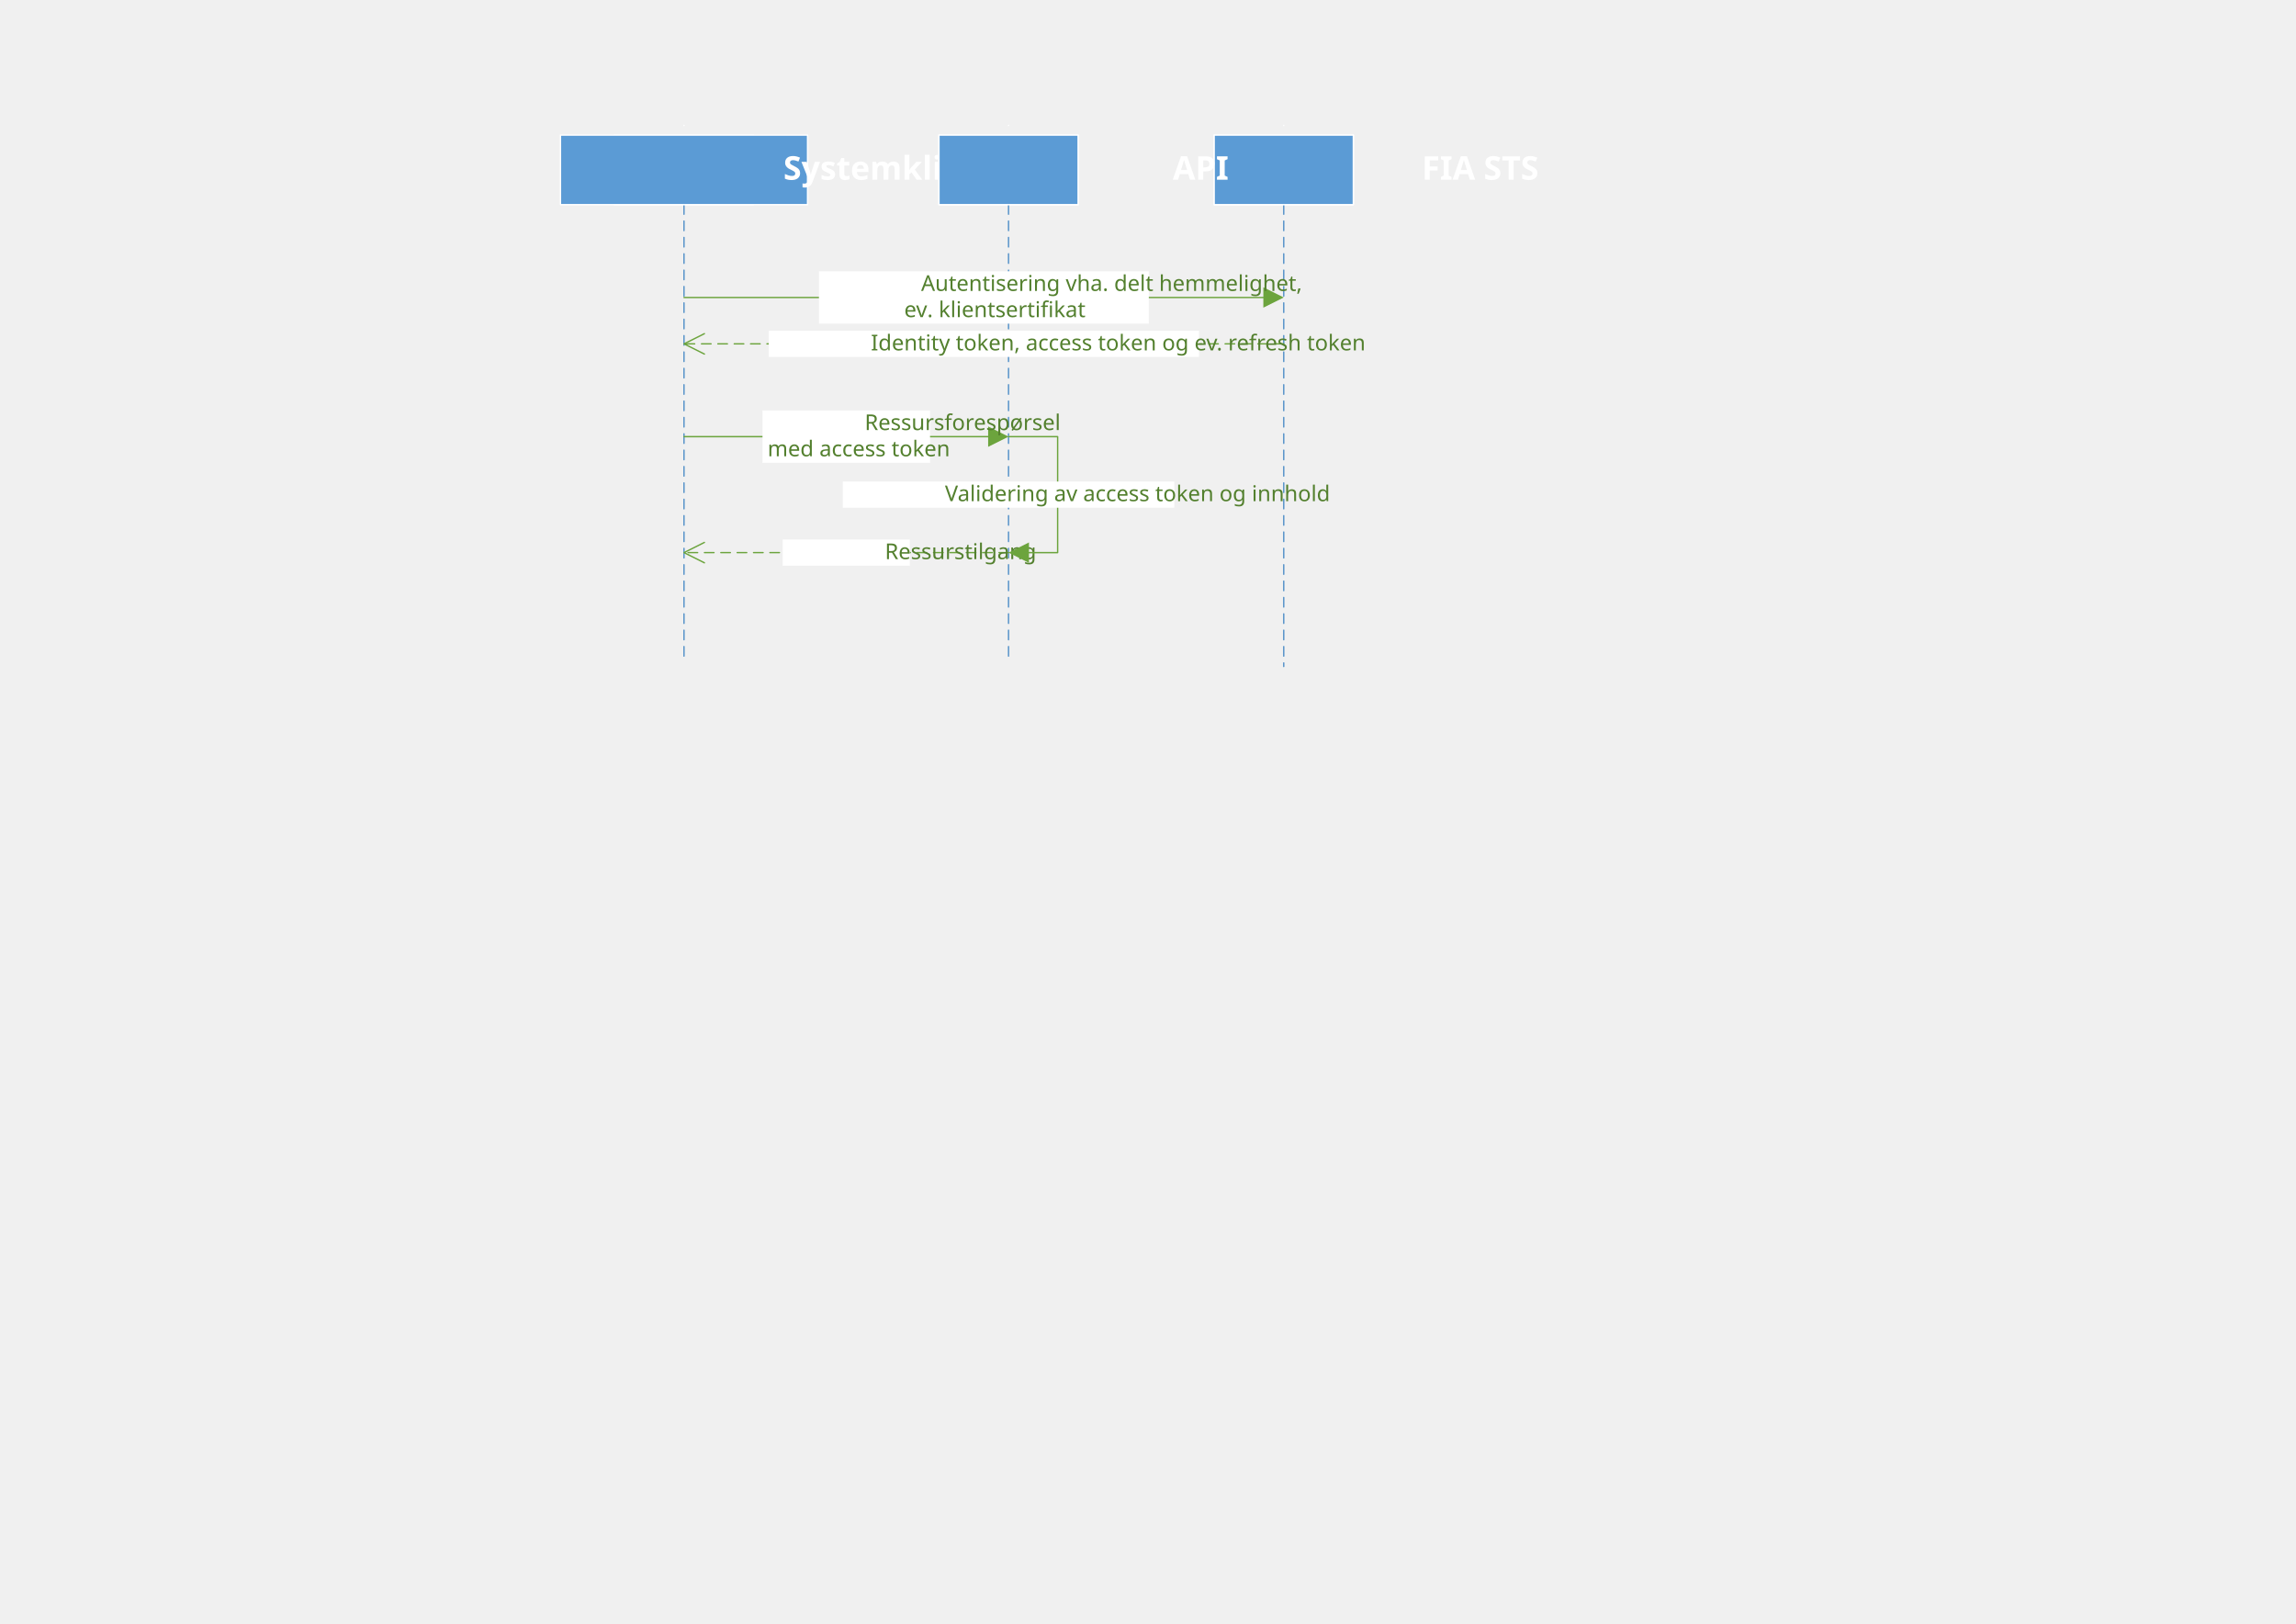
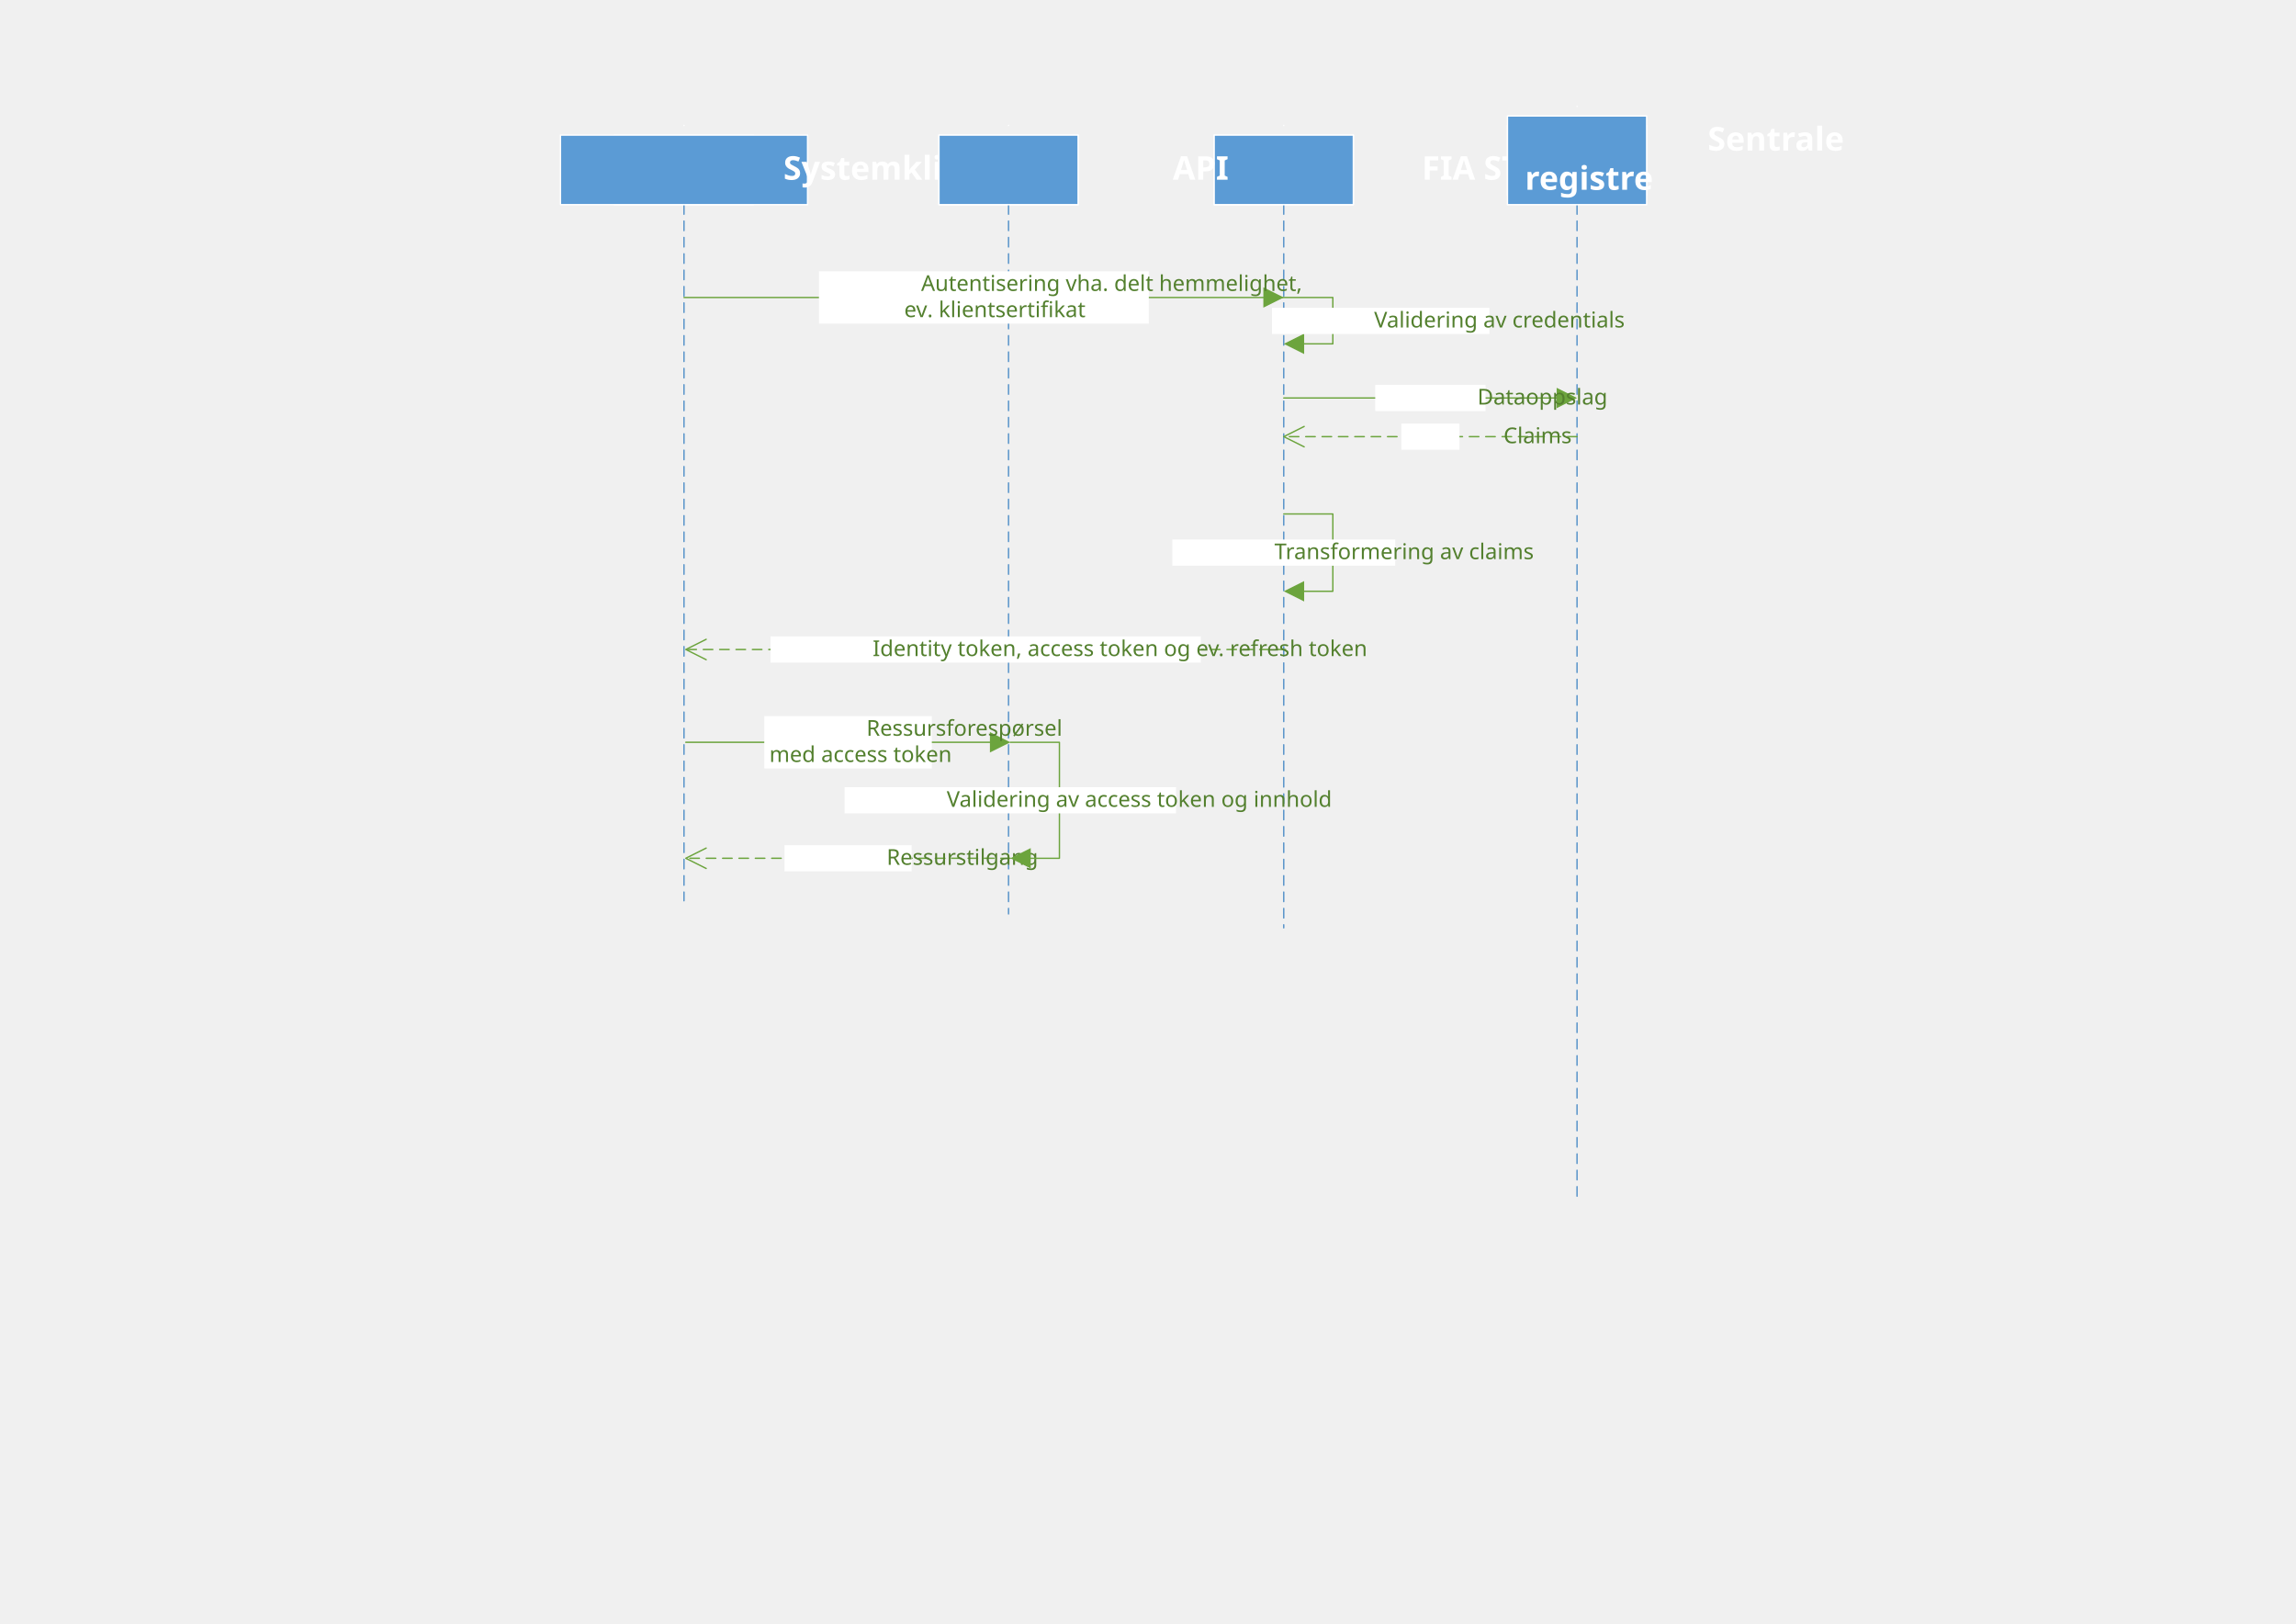
- <svg xmlns="http://www.w3.org/2000/svg" xmlns:ns1="http://schemas.microsoft.com/visio/2003/SVGExtensions/" xmlns:xlink="http://www.w3.org/1999/xlink" width="11.693in" height="8.268in" viewBox="0 0 841.89 595.276" xml:space="preserve" color-interpolation-filters="sRGB" class="st10">
+ <svg xmlns="http://www.w3.org/2000/svg" xmlns:ns1="http://schemas.microsoft.com/visio/2003/SVGExtensions/" xmlns:xlink="http://www.w3.org/1999/xlink" width="11.693in" height="8.268in" viewBox="0 0 841.89 595.276" xml:space="preserve" color-interpolation-filters="sRGB" class="st11">
  <ns1:documentProperties ns1:langID="1033" ns1:metric="true" ns1:viewMarkup="false">
    <ns1:userDefs>
      <ns1:ud ns1:nameU="msvNoAutoConnect" ns1:prompt="" ns1:val="VT0(1):26" />
    </ns1:userDefs>
  </ns1:documentProperties>
  <style type="text/css">
	
		.st1 {fill:#5b9bd5;stroke:#ffffff;stroke-linecap:round;stroke-linejoin:round;stroke-width:0.5}
		.st2 {stroke:#5592c9;stroke-dasharray:3.5,2.5;stroke-linecap:round;stroke-linejoin:round;stroke-width:0.5}
		.st3 {fill:#ffffff;font-family:Calibri;font-size:1em;font-weight:bold}
		.st4 {marker-end:url(#mrkr4-45);stroke:#6ca43d;stroke-linecap:round;stroke-linejoin:round;stroke-width:0.5}
		.st5 {fill:#6ca43d;fill-opacity:1;stroke:#6ca43d;stroke-opacity:1;stroke-width:0.134}
		.st6 {fill:#ffffff;stroke:none;stroke-linecap:butt;stroke-width:7.2}
		.st7 {fill:#53802e;font-family:Calibri;font-size:0.667em}
		.st8 {font-size:1em}
- 		.st9 {marker-end:url(#mrkr3-62);stroke:#6ca43d;stroke-dasharray:3.5,2.5;stroke-linecap:round;stroke-linejoin:round;stroke-width:0.5}
- 		.st10 {fill:none;fill-rule:evenodd;font-size:12px;overflow:visible;stroke-linecap:square;stroke-miterlimit:3}
+ 		.st9 {fill:#ffffff;stroke:none;stroke-linecap:butt}
+ 		.st10 {marker-end:url(#mrkr3-62);stroke:#6ca43d;stroke-dasharray:3.5,2.5;stroke-linecap:round;stroke-linejoin:round;stroke-width:0.5}
+ 		.st11 {fill:none;fill-rule:evenodd;font-size:12px;overflow:visible;stroke-linecap:square;stroke-miterlimit:3}
	
	</style>
  <defs id="Markers">
    <g id="lend4">
      <path d="M 2 1 L 0 0 L 2 -1 L 2 1 " style="stroke:none" />
    </g>
    <marker id="mrkr4-45" class="st5" ns1:arrowType="4" ns1:arrowSize="3" ns1:setback="14.96" refX="-14.96" orient="auto" markerUnits="strokeWidth" overflow="visible">
      <use xlink:href="#lend4" transform="scale(-7.48,-7.48) " />
    </marker>
    <g id="lend3">
      <path d="M 2 1 L 0 0 L 2 -1 " style="stroke-linecap:round;stroke-linejoin:round;fill:none" />
    </g>
    <marker id="mrkr3-62" class="st5" ns1:arrowType="3" ns1:arrowSize="3" orient="auto" markerUnits="strokeWidth" overflow="visible">
      <use xlink:href="#lend3" transform="scale(-7.48,-7.48) " />
    </marker>
  </defs>
  <g ns1:mID="0" ns1:index="1" ns1:groupContext="foregroundPage">
    <ns1:userDefs>
      <ns1:ud ns1:nameU="msvThemeOrder" ns1:val="VT0(0):26" />
    </ns1:userDefs>
    <ns1:pageProperties ns1:drawingScale="0.0393701" ns1:pageScale="0.0393701" ns1:drawingUnits="24" ns1:shadowOffsetX="8.50394" ns1:shadowOffsetY="-8.50394" />
    <ns1:layer ns1:name="Connector" ns1:index="0" />
    <g id="group64-1" transform="translate(205.512,-520.243)" ns1:mID="64" ns1:groupContext="group">
      <ns1:userDefs>
        <ns1:ud ns1:nameU="visVersion" ns1:prompt="" ns1:val="VT0(15):26" />
        <ns1:ud ns1:nameU="ShowActor" ns1:prompt="" ns1:val="VT0(0):5" />
        <ns1:ud ns1:nameU="ShowDestruction" ns1:prompt="" ns1:val="VT0(0):5" />
      </ns1:userDefs>
-       <g id="shape65-2" ns1:mID="65" ns1:groupContext="shape" transform="translate(19.7866,1.13687E-013)">
+       <g id="shape65-2" ns1:mID="65" ns1:groupContext="shape" transform="translate(19.7866,0)">
        <rect x="0" y="569.764" width="51.024" height="25.512" class="st1" />
      </g>
      <g id="shape66-4" ns1:mID="66" ns1:groupContext="shape" transform="translate(36.7944,-29.0551)">
        <path d="M8.5 595.28 a0 0 0 1 1 0 0 a0 0 0 1 1 0 0 Z" class="st1" />
      </g>
-       <g id="shape67-6" ns1:mID="67" ns1:groupContext="shape" transform="translate(30.1989,183.528)">
+       <g id="shape67-6" ns1:mID="67" ns1:groupContext="shape" transform="translate(30.1989,272.819)">
				</g>
      <g id="shape68-8" ns1:mID="68" ns1:groupContext="shape" transform="translate(640.574,595.276) rotate(90)">
-         <path d="M0 595.28 L165.91 595.28" class="st2" />
+         <path d="M0 595.28 L255.2 595.28" class="st2" />
      </g>
      <g id="shape64-11" ns1:mID="64" ns1:groupContext="groupContent">
        <ns1:textBlock ns1:margins="rect(4,4,4,4)" ns1:tabSpace="42.5197" />
        <ns1:textRect cx="45.298" cy="582.52" width="90.6" height="25.512" />
        <rect x="0" y="569.764" width="90.597" height="25.512" class="st1" />
        <text x="13.1" y="586.12" class="st3" ns1:langID="1044">
          <ns1:paragraph ns1:horizAlign="1" />
          <ns1:tabList />Systemklient</text>
      </g>
    </g>
    <g id="group69-14" transform="translate(445.211,-520.243)" ns1:mID="69" ns1:groupContext="group">
      <ns1:userDefs>
        <ns1:ud ns1:nameU="visVersion" ns1:prompt="" ns1:val="VT0(15):26" />
        <ns1:ud ns1:nameU="ShowActor" ns1:prompt="" ns1:val="VT0(0):5" />
        <ns1:ud ns1:nameU="ShowDestruction" ns1:prompt="" ns1:val="VT0(0):5" />
      </ns1:userDefs>
      <g id="shape70-15" ns1:mID="70" ns1:groupContext="shape">
        <rect x="0" y="569.764" width="51.024" height="25.512" class="st1" />
      </g>
      <g id="shape71-17" ns1:mID="71" ns1:groupContext="shape" transform="translate(17.0079,-29.0551)">
        <path d="M8.5 595.28 a0 0 0 1 1 0 0 a0 0 0 1 1 0 0 Z" class="st1" />
      </g>
-       <g id="shape72-19" ns1:mID="72" ns1:groupContext="shape" transform="translate(17.0079,186.929)">
+       <g id="shape72-19" ns1:mID="72" ns1:groupContext="shape" transform="translate(17.0079,282.74)">
				</g>
      <g id="shape73-21" ns1:mID="73" ns1:groupContext="shape" transform="translate(620.787,595.276) rotate(90)">
-         <path d="M0 595.28 L169.31 595.28" class="st2" />
+         <path d="M0 595.28 L265.12 595.28" class="st2" />
      </g>
      <g id="shape69-24" ns1:mID="69" ns1:groupContext="groupContent">
        <ns1:textBlock ns1:margins="rect(4,4,4,4)" ns1:tabSpace="42.5197" />
        <ns1:textRect cx="25.512" cy="582.52" width="51.03" height="25.512" />
        <rect x="0" y="569.764" width="51.024" height="25.512" class="st1" />
        <text x="7.52" y="586.12" class="st3" ns1:langID="1044">
          <ns1:paragraph ns1:horizAlign="1" />
          <ns1:tabList />FIA STS</text>
      </g>
    </g>
    <g id="group80-27" transform="translate(344.298,-520.243)" ns1:mID="80" ns1:groupContext="group">
      <ns1:userDefs>
        <ns1:ud ns1:nameU="visVersion" ns1:prompt="" ns1:val="VT0(15):26" />
        <ns1:ud ns1:nameU="ShowActor" ns1:prompt="" ns1:val="VT0(0):5" />
        <ns1:ud ns1:nameU="ShowDestruction" ns1:prompt="" ns1:val="VT0(0):5" />
      </ns1:userDefs>
      <g id="shape81-28" ns1:mID="81" ns1:groupContext="shape">
        <rect x="0" y="569.764" width="51.024" height="25.512" class="st1" />
      </g>
      <g id="shape82-30" ns1:mID="82" ns1:groupContext="shape" transform="translate(17.0079,-29.0551)">
        <path d="M8.5 595.28 a0 0 0 1 1 0 0 a0 0 0 1 1 0 0 Z" class="st1" />
      </g>
-       <g id="shape83-32" ns1:mID="83" ns1:groupContext="shape" transform="translate(17.0079,183.528)">
+       <g id="shape83-32" ns1:mID="83" ns1:groupContext="shape" transform="translate(17.0079,277.638)">
				</g>
      <g id="shape84-34" ns1:mID="84" ns1:groupContext="shape" transform="translate(620.787,595.276) rotate(90)">
-         <path d="M0 595.28 L165.91 595.28" class="st2" />
+         <path d="M0 595.28 L260.02 595.28" class="st2" />
      </g>
      <g id="shape80-37" ns1:mID="80" ns1:groupContext="groupContent">
        <ns1:textBlock ns1:margins="rect(4,4,4,4)" ns1:tabSpace="42.5197" />
        <ns1:textRect cx="25.512" cy="582.52" width="51.03" height="25.512" />
        <rect x="0" y="569.764" width="51.024" height="25.512" class="st1" />
        <text x="17.08" y="586.12" class="st3" ns1:langID="1044">
          <ns1:paragraph ns1:horizAlign="1" />
          <ns1:tabList />API</text>
      </g>
    </g>
    <g id="shape89-40" ns1:mID="89" ns1:groupContext="shape" ns1:layerMember="0" transform="translate(250.81,-479.141)">
      <ns1:userDefs>
        <ns1:ud ns1:nameU="IsReturn" ns1:prompt="" ns1:val="VT0(0):5" />
        <ns1:ud ns1:nameU="IsAsync" ns1:prompt="" ns1:val="VT0(0):26" />
        <ns1:ud ns1:nameU="IsSelfMessage" ns1:prompt="" ns1:val="VT0(0):5" />
        <ns1:ud ns1:nameU="visVersion" ns1:prompt="" ns1:val="VT0(15):26" />
      </ns1:userDefs>
      <ns1:textBlock ns1:margins="rect(4,4,4,4)" ns1:tabSpace="42.5197" />
      <ns1:textRect cx="109.956" cy="588.189" width="130.76" height="27.203" />
      <path d="M0 588.19 L212.43 588.19" class="st4" />
      <rect ns1:rectContext="textBkgnd" x="49.483" y="578.589" width="120.947" height="19.2" class="st6" />
      <text x="49.48" y="585.79" class="st7" ns1:langID="1044">
        <ns1:paragraph ns1:horizAlign="1" />
        <ns1:tabList />Autentisering vha. delt hemmelighet,<ns1:newlineChar />
        <tspan x="80.74" dy="1.2em" class="st8">ev</tspan>. klientsertifikat</text>
    </g>
-     <g id="shape100-49" ns1:mID="100" ns1:groupContext="shape" ns1:layerMember="0" transform="translate(250.81,-428.117)">
+     <g id="shape100-49" ns1:mID="100" ns1:groupContext="shape" ns1:layerMember="0" transform="translate(251.461,-316.063)">
      <ns1:userDefs>
        <ns1:ud ns1:nameU="IsReturn" ns1:prompt="" ns1:val="VT0(0):5" />
        <ns1:ud ns1:nameU="IsAsync" ns1:prompt="" ns1:val="VT0(0):26" />
        <ns1:ud ns1:nameU="IsSelfMessage" ns1:prompt="" ns1:val="VT0(0):5" />
        <ns1:ud ns1:nameU="visVersion" ns1:prompt="" ns1:val="VT0(15):26" />
      </ns1:userDefs>
      <ns1:textBlock ns1:margins="rect(4,4,4,4)" ns1:tabSpace="42.5197" />
      <ns1:textRect cx="59.5" cy="588.189" width="71.25" height="27.203" />
      <path d="M0 588.19 L111.52 588.19" class="st4" />
-       <rect ns1:rectContext="textBkgnd" x="28.783" y="578.589" width="61.433" height="19.2" class="st6" />
+       <rect ns1:rectContext="textBkgnd" x="28.783" y="578.589" width="61.433" height="19.2" class="st9" />
      <text x="28.78" y="585.79" class="st7" ns1:langID="1044">
        <ns1:paragraph ns1:horizAlign="1" />
        <ns1:tabList />Ressursforespørsel<ns1:newlineChar />
        <tspan x="30.63" dy="1.2em" class="st8">med access token</tspan>
      </text>
    </g>
-     <g id="shape102-57" ns1:mID="102" ns1:groupContext="shape" ns1:layerMember="0" transform="translate(369.809,-399.771)">
+     <g id="shape102-57" ns1:mID="102" ns1:groupContext="shape" ns1:layerMember="0" transform="translate(370.46,-273.543)">
      <ns1:userDefs>
        <ns1:ud ns1:nameU="IsReturn" ns1:prompt="" ns1:val="VT0(1):5" />
        <ns1:ud ns1:nameU="IsAsync" ns1:prompt="" ns1:val="VT0(0):26" />
        <ns1:ud ns1:nameU="IsSelfMessage" ns1:prompt="" ns1:val="VT0(0):5" />
        <ns1:ud ns1:nameU="visVersion" ns1:prompt="" ns1:val="VT0(15):26" />
      </ns1:userDefs>
      <ns1:textBlock ns1:margins="rect(4,4,4,4)" ns1:tabSpace="42.5197" />
-       <ns1:textRect cx="-59.5" cy="602.362" width="56.44" height="17.604" />
-       <path d="M0 602.36 L-119 602.36" class="st9" />
-       <rect ns1:rectContext="textBkgnd" x="-82.81" y="597.562" width="46.62" height="9.6" class="st6" />
-       <text x="-82.81" y="604.76" class="st7" ns1:langID="1044">
+       <ns1:textRect cx="-59.5" cy="588.189" width="56.44" height="17.604" />
+       <path d="M0 588.19 L-119 588.19" class="st10" />
+       <rect ns1:rectContext="textBkgnd" x="-82.81" y="583.389" width="46.62" height="9.6" class="st6" />
+       <text x="-82.81" y="590.59" class="st7" ns1:langID="1044">
        <ns1:paragraph ns1:horizAlign="1" />
        <ns1:tabList />Ressurstilgang</text>
    </g>
-     <g id="shape113-65" ns1:mID="113" ns1:groupContext="shape" ns1:layerMember="0" transform="translate(470.723,-476.306)">
+     <g id="shape113-65" ns1:mID="113" ns1:groupContext="shape" ns1:layerMember="0" transform="translate(471.374,-350.079)">
      <ns1:userDefs>
        <ns1:ud ns1:nameU="IsReturn" ns1:prompt="" ns1:val="VT0(1):5" />
        <ns1:ud ns1:nameU="IsAsync" ns1:prompt="" ns1:val="VT0(0):26" />
        <ns1:ud ns1:nameU="IsSelfMessage" ns1:prompt="" ns1:val="VT0(0):5" />
        <ns1:ud ns1:nameU="visVersion" ns1:prompt="" ns1:val="VT0(15):26" />
      </ns1:userDefs>
      <ns1:textBlock ns1:margins="rect(4,4,4,4)" ns1:tabSpace="42.5197" />
-       <ns1:textRect cx="-109.956" cy="602.362" width="167.59" height="17.604" />
-       <path d="M0 602.36 L-219.91 602.36" class="st9" />
-       <rect ns1:rectContext="textBkgnd" x="-188.844" y="597.562" width="157.776" height="9.6" class="st6" />
-       <text x="-188.84" y="604.76" class="st7" ns1:langID="1044">
+       <ns1:textRect cx="-109.956" cy="588.189" width="167.59" height="17.604" />
+       <path d="M0 588.19 L-219.91 588.19" class="st10" />
+       <rect ns1:rectContext="textBkgnd" x="-188.844" y="583.389" width="157.776" height="9.6" class="st6" />
+       <text x="-188.84" y="590.59" class="st7" ns1:langID="1044">
        <ns1:paragraph ns1:horizAlign="1" />
        <ns1:tabList />Identity token, access token og ev. refresh token</text>
    </g>
-     <g id="shape114-72" ns1:mID="114" ns1:groupContext="shape" ns1:layerMember="0" transform="translate(362.723,-435.204)">
+     <g id="shape114-72" ns1:mID="114" ns1:groupContext="shape" ns1:layerMember="0" transform="translate(363.374,-323.15)">
      <ns1:userDefs>
        <ns1:ud ns1:nameU="IsReturn" ns1:prompt="" ns1:val="VT0(0):5" />
        <ns1:ud ns1:nameU="IsAsync" ns1:prompt="" ns1:val="VT0(0):26" />
        <ns1:ud ns1:nameU="IsSelfMessage" ns1:prompt="" ns1:val="VT0(1):5" />
        <ns1:ud ns1:nameU="visVersion" ns1:prompt="" ns1:val="VT0(15):26" />
      </ns1:userDefs>
      <ns1:textBlock ns1:margins="rect(4,4,4,4)" ns1:tabSpace="42.5197" />
      <ns1:textRect cx="7.087" cy="616.535" width="131.37" height="17.604" />
      <path d="M7.09 595.28 L25.09 595.28 L25.09 637.8 L14.57 637.8" class="st4" />
      <rect ns1:rectContext="textBkgnd" x="-53.688" y="611.736" width="121.549" height="9.6" class="st6" />
      <text x="-53.69" y="618.94" class="st7" ns1:langID="1044">
        <ns1:paragraph ns1:horizAlign="1" />
        <ns1:tabList />Validering av access token og innhold</text>
    </g>
+     <g id="group115-79" transform="translate(552.756,-520.243)" ns1:mID="115" ns1:groupContext="group">
+       <ns1:userDefs>
+         <ns1:ud ns1:nameU="visVersion" ns1:prompt="" ns1:val="VT0(15):26" />
+         <ns1:ud ns1:nameU="ShowActor" ns1:prompt="" ns1:val="VT0(0):5" />
+         <ns1:ud ns1:nameU="ShowDestruction" ns1:prompt="" ns1:val="VT0(0):5" />
+       </ns1:userDefs>
+       <g id="shape116-80" ns1:mID="116" ns1:groupContext="shape" transform="translate(0,-3.50057)">
+         <rect x="0" y="569.764" width="51.024" height="25.512" class="st1" />
+       </g>
+       <g id="shape117-82" ns1:mID="117" ns1:groupContext="shape" transform="translate(17.0079,-36.0563)">
+         <path d="M8.5 595.28 a0 0 0 1 1 0 0 a0 0 0 1 1 0 0 Z" class="st1" />
+       </g>
+       <g id="shape118-84" ns1:mID="118" ns1:groupContext="shape" transform="translate(17.0079,384.453)">
+ 				</g>
+       <g id="shape119-86" ns1:mID="119" ns1:groupContext="shape" transform="translate(620.787,595.276) rotate(90)">
+         <path d="M0 595.28 L364.34 595.28" class="st2" />
+       </g>
+       <g id="shape115-89" ns1:mID="115" ns1:groupContext="groupContent">
+         <ns1:textBlock ns1:margins="rect(4,4,4,4)" ns1:tabSpace="42.5197" />
+         <ns1:textRect cx="25.512" cy="579.019" width="51.03" height="32.513" />
+         <rect x="0" y="562.763" width="51.024" height="32.513" class="st1" />
+         <text x="4.77" y="575.42" class="st3" ns1:langID="1044">
+           <ns1:paragraph ns1:horizAlign="1" />
+           <ns1:tabList />Sentrale <tspan x="6.41" dy="1.2em" class="st8">registre</tspan>
+         </text>
+       </g>
+     </g>
+     <g id="shape120-93" ns1:mID="120" ns1:groupContext="shape" ns1:layerMember="0" transform="translate(462.133,-486.227)">
+       <ns1:userDefs>
+         <ns1:ud ns1:nameU="IsReturn" ns1:prompt="" ns1:val="VT0(0):5" />
+         <ns1:ud ns1:nameU="IsAsync" ns1:prompt="" ns1:val="VT0(0):26" />
+         <ns1:ud ns1:nameU="IsSelfMessage" ns1:prompt="" ns1:val="VT0(1):5" />
+         <ns1:ud ns1:nameU="visVersion" ns1:prompt="" ns1:val="VT0(15):26" />
+       </ns1:userDefs>
+       <ns1:textBlock ns1:margins="rect(4,4,4,4)" ns1:tabSpace="42.5197" />
+       <ns1:textRect cx="44.135" cy="603.865" width="89.55" height="17.604" />
+       <path d="M5.58 595.28 L26.59 595.28 L26.59 612.28 L16.07 612.28" class="st4" />
+       <rect ns1:rectContext="textBkgnd" x="4.268" y="599.065" width="79.733" height="9.6" class="st6" />
+       <text x="4.27" y="606.27" class="st7" ns1:langID="1044">
+         <ns1:paragraph ns1:horizAlign="1" />
+         <ns1:tabList />Validering av credentials</text>
+     </g>
+     <g id="shape121-100" ns1:mID="121" ns1:groupContext="shape" ns1:layerMember="0" transform="translate(470.723,-442.29)">
+       <ns1:userDefs>
+         <ns1:ud ns1:nameU="IsReturn" ns1:prompt="" ns1:val="VT0(0):5" />
+         <ns1:ud ns1:nameU="IsAsync" ns1:prompt="" ns1:val="VT0(0):26" />
+         <ns1:ud ns1:nameU="IsSelfMessage" ns1:prompt="" ns1:val="VT0(0):5" />
+         <ns1:ud ns1:nameU="visVersion" ns1:prompt="" ns1:val="VT0(15):26" />
+       </ns1:userDefs>
+       <ns1:textBlock ns1:margins="rect(4,4,4,4)" ns1:tabSpace="42.5197" />
+       <ns1:textRect cx="53.773" cy="588.189" width="50.27" height="17.604" />
+       <path d="M0 588.19 L100.06 588.19" class="st4" />
+       <rect ns1:rectContext="textBkgnd" x="33.546" y="583.389" width="40.453" height="9.6" class="st6" />
+       <text x="33.55" y="590.59" class="st7" ns1:langID="1044">
+         <ns1:paragraph ns1:horizAlign="1" />
+         <ns1:tabList />Dataoppslag</text>
+     </g>
+     <g id="shape122-107" ns1:mID="122" ns1:groupContext="shape" ns1:layerMember="0" transform="translate(578.268,-428.117)">
+       <ns1:userDefs>
+         <ns1:ud ns1:nameU="IsReturn" ns1:prompt="" ns1:val="VT0(1):5" />
+         <ns1:ud ns1:nameU="IsAsync" ns1:prompt="" ns1:val="VT0(0):26" />
+         <ns1:ud ns1:nameU="IsSelfMessage" ns1:prompt="" ns1:val="VT0(0):5" />
+         <ns1:ud ns1:nameU="visVersion" ns1:prompt="" ns1:val="VT0(15):26" />
+       </ns1:userDefs>
+       <ns1:textBlock ns1:margins="rect(4,4,4,4)" ns1:tabSpace="42.5197" />
+       <ns1:textRect cx="-53.773" cy="588.189" width="40" height="17.604" />
+       <path d="M0 588.19 L-107.54 588.19" class="st10" />
+       <rect ns1:rectContext="textBkgnd" x="-64.417" y="583.389" width="21.289" height="9.6" class="st6" />
+       <text x="-64.42" y="590.59" class="st7" ns1:langID="1044">
+         <ns1:paragraph ns1:horizAlign="1" />
+         <ns1:tabList />Claims</text>
+     </g>
+     <g id="shape123-114" ns1:mID="123" ns1:groupContext="shape" ns1:layerMember="0" transform="translate(463.636,-406.857)">
+       <ns1:userDefs>
+         <ns1:ud ns1:nameU="IsReturn" ns1:prompt="" ns1:val="VT0(0):5" />
+         <ns1:ud ns1:nameU="IsAsync" ns1:prompt="" ns1:val="VT0(0):26" />
+         <ns1:ud ns1:nameU="IsSelfMessage" ns1:prompt="" ns1:val="VT0(1):5" />
+         <ns1:ud ns1:nameU="visVersion" ns1:prompt="" ns1:val="VT0(15):26" />
+       </ns1:userDefs>
+       <ns1:textBlock ns1:margins="rect(4,4,4,4)" ns1:tabSpace="42.5197" />
+       <ns1:textRect cx="7.087" cy="609.449" width="91.55" height="17.604" />
+       <path d="M7.09 595.28 L25.09 595.28 L25.09 623.62 L14.57 623.62" class="st4" />
+       <rect ns1:rectContext="textBkgnd" x="-33.78" y="604.649" width="81.734" height="9.6" class="st6" />
+       <text x="-33.78" y="611.85" class="st7" ns1:langID="1044">
+         <ns1:paragraph ns1:horizAlign="1" />
+         <ns1:tabList />Transformering av claims</text>
+     </g>
  </g>
</svg>
